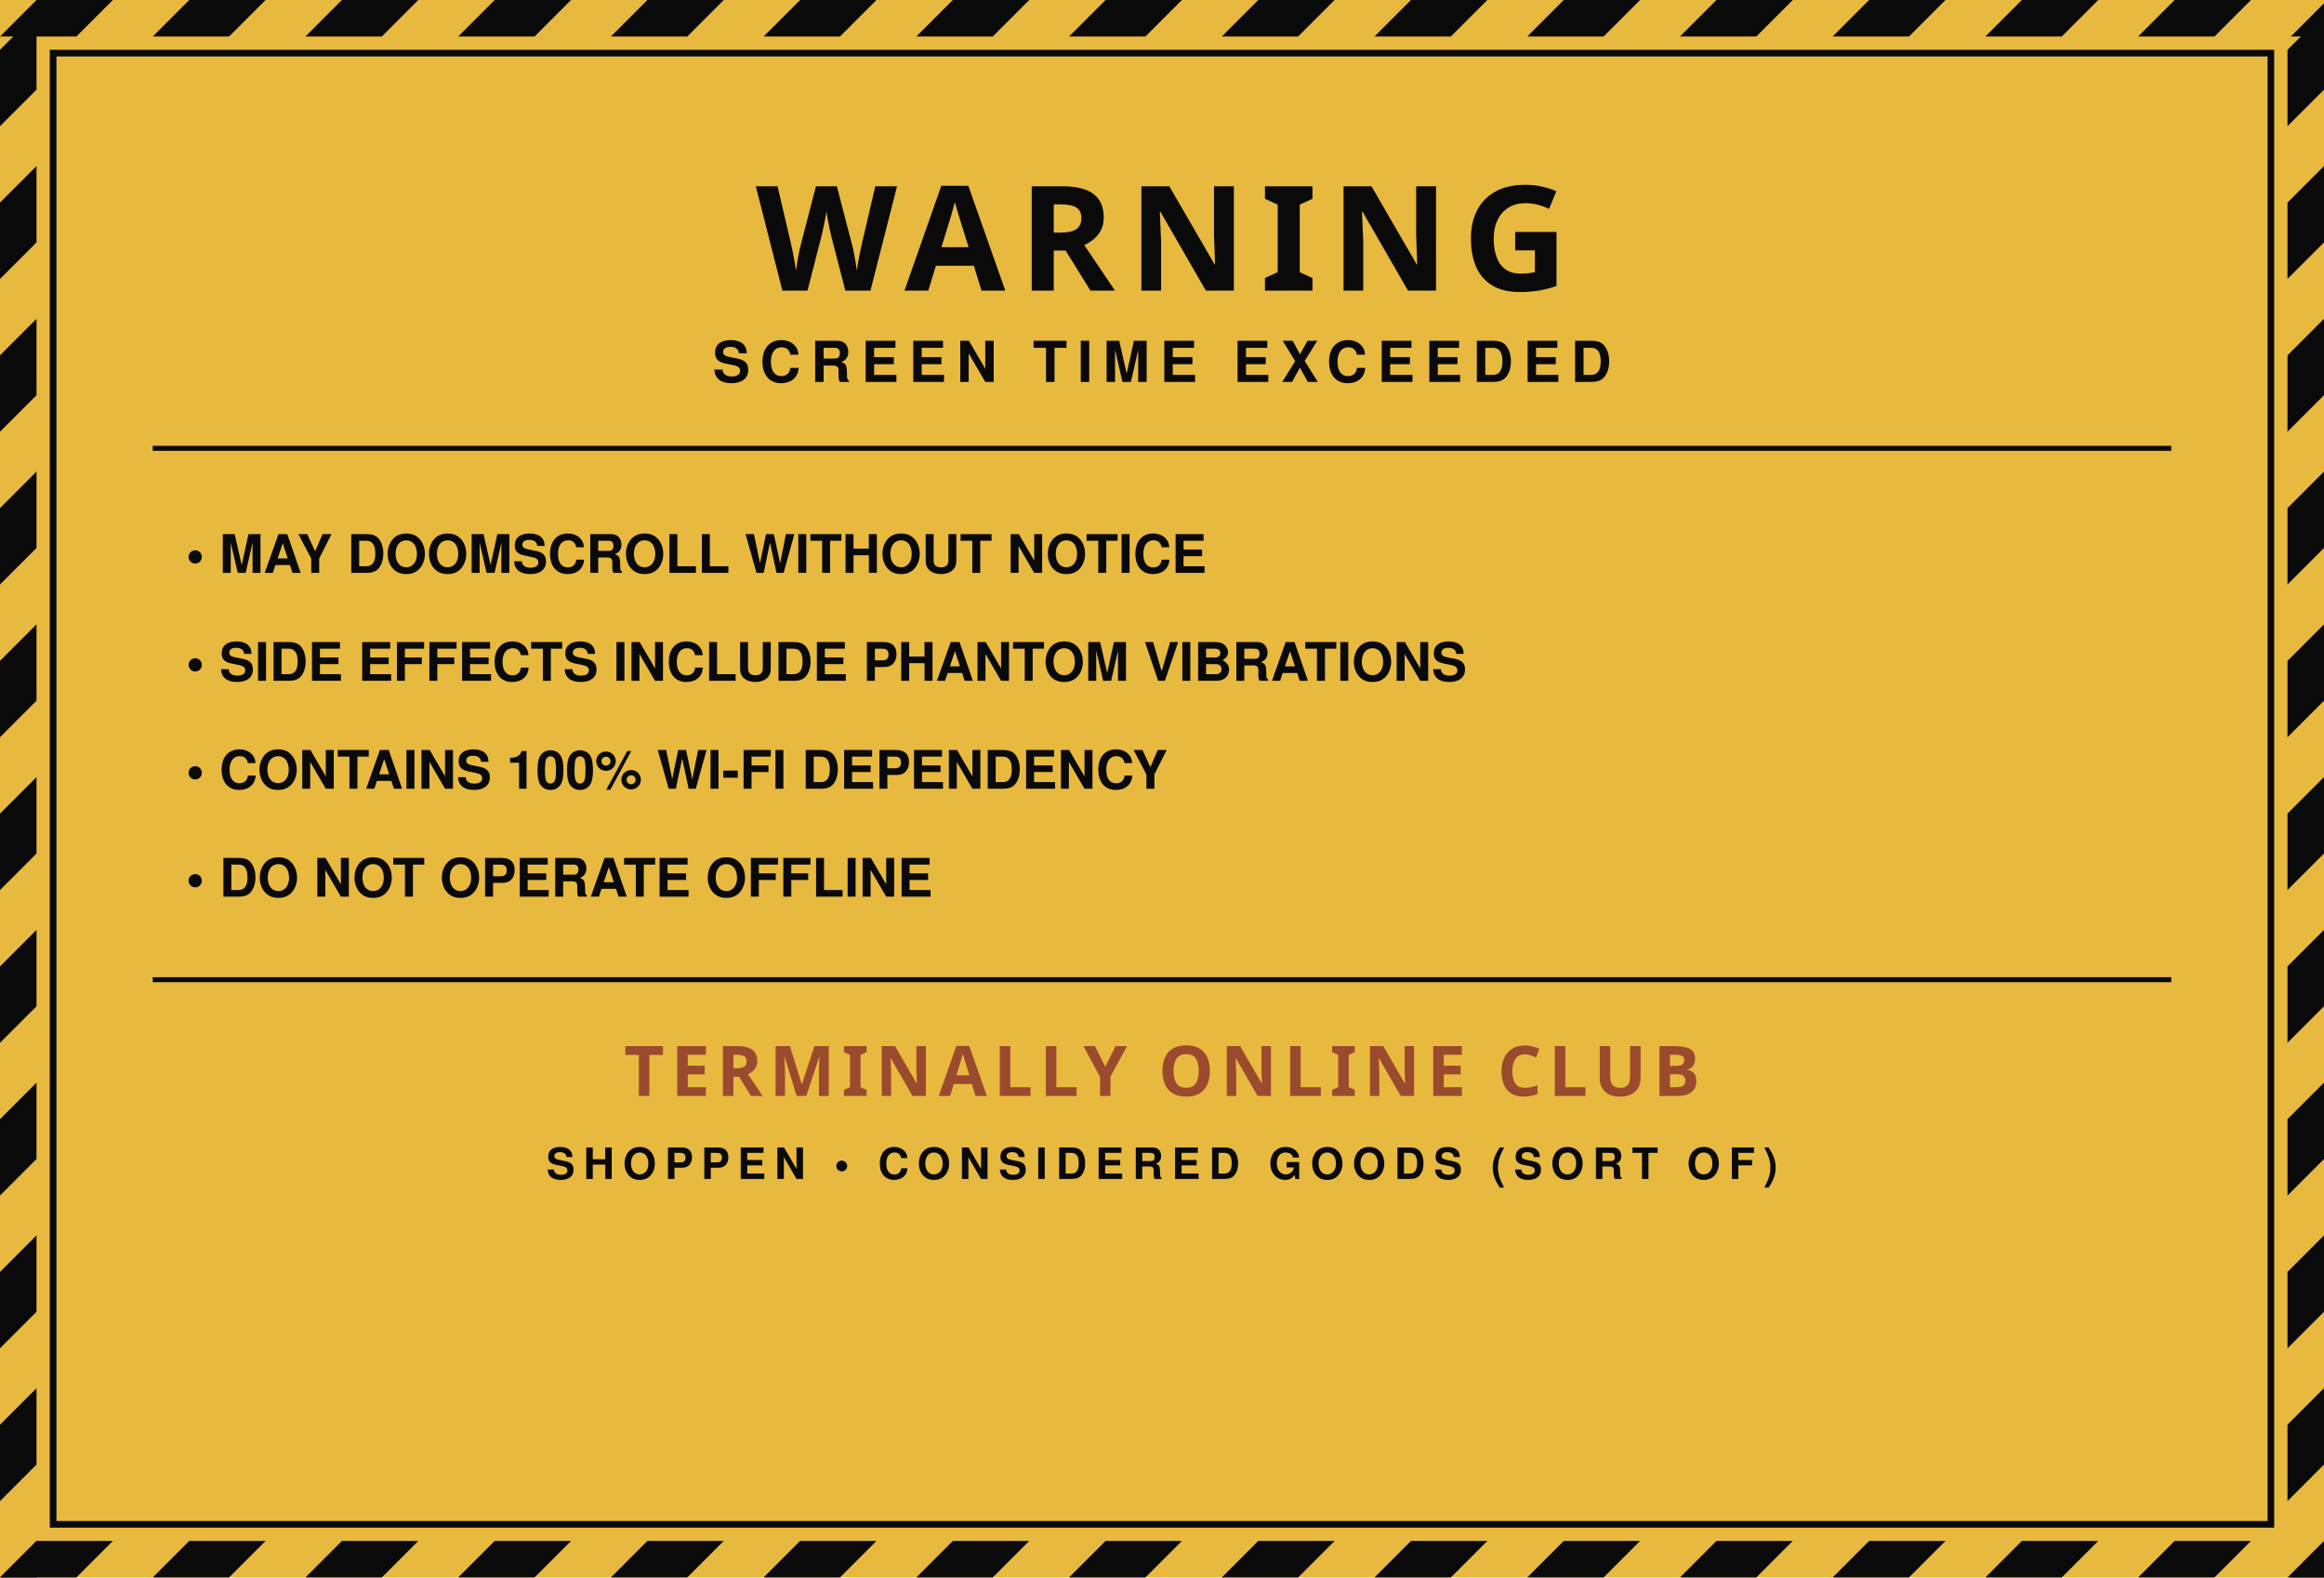
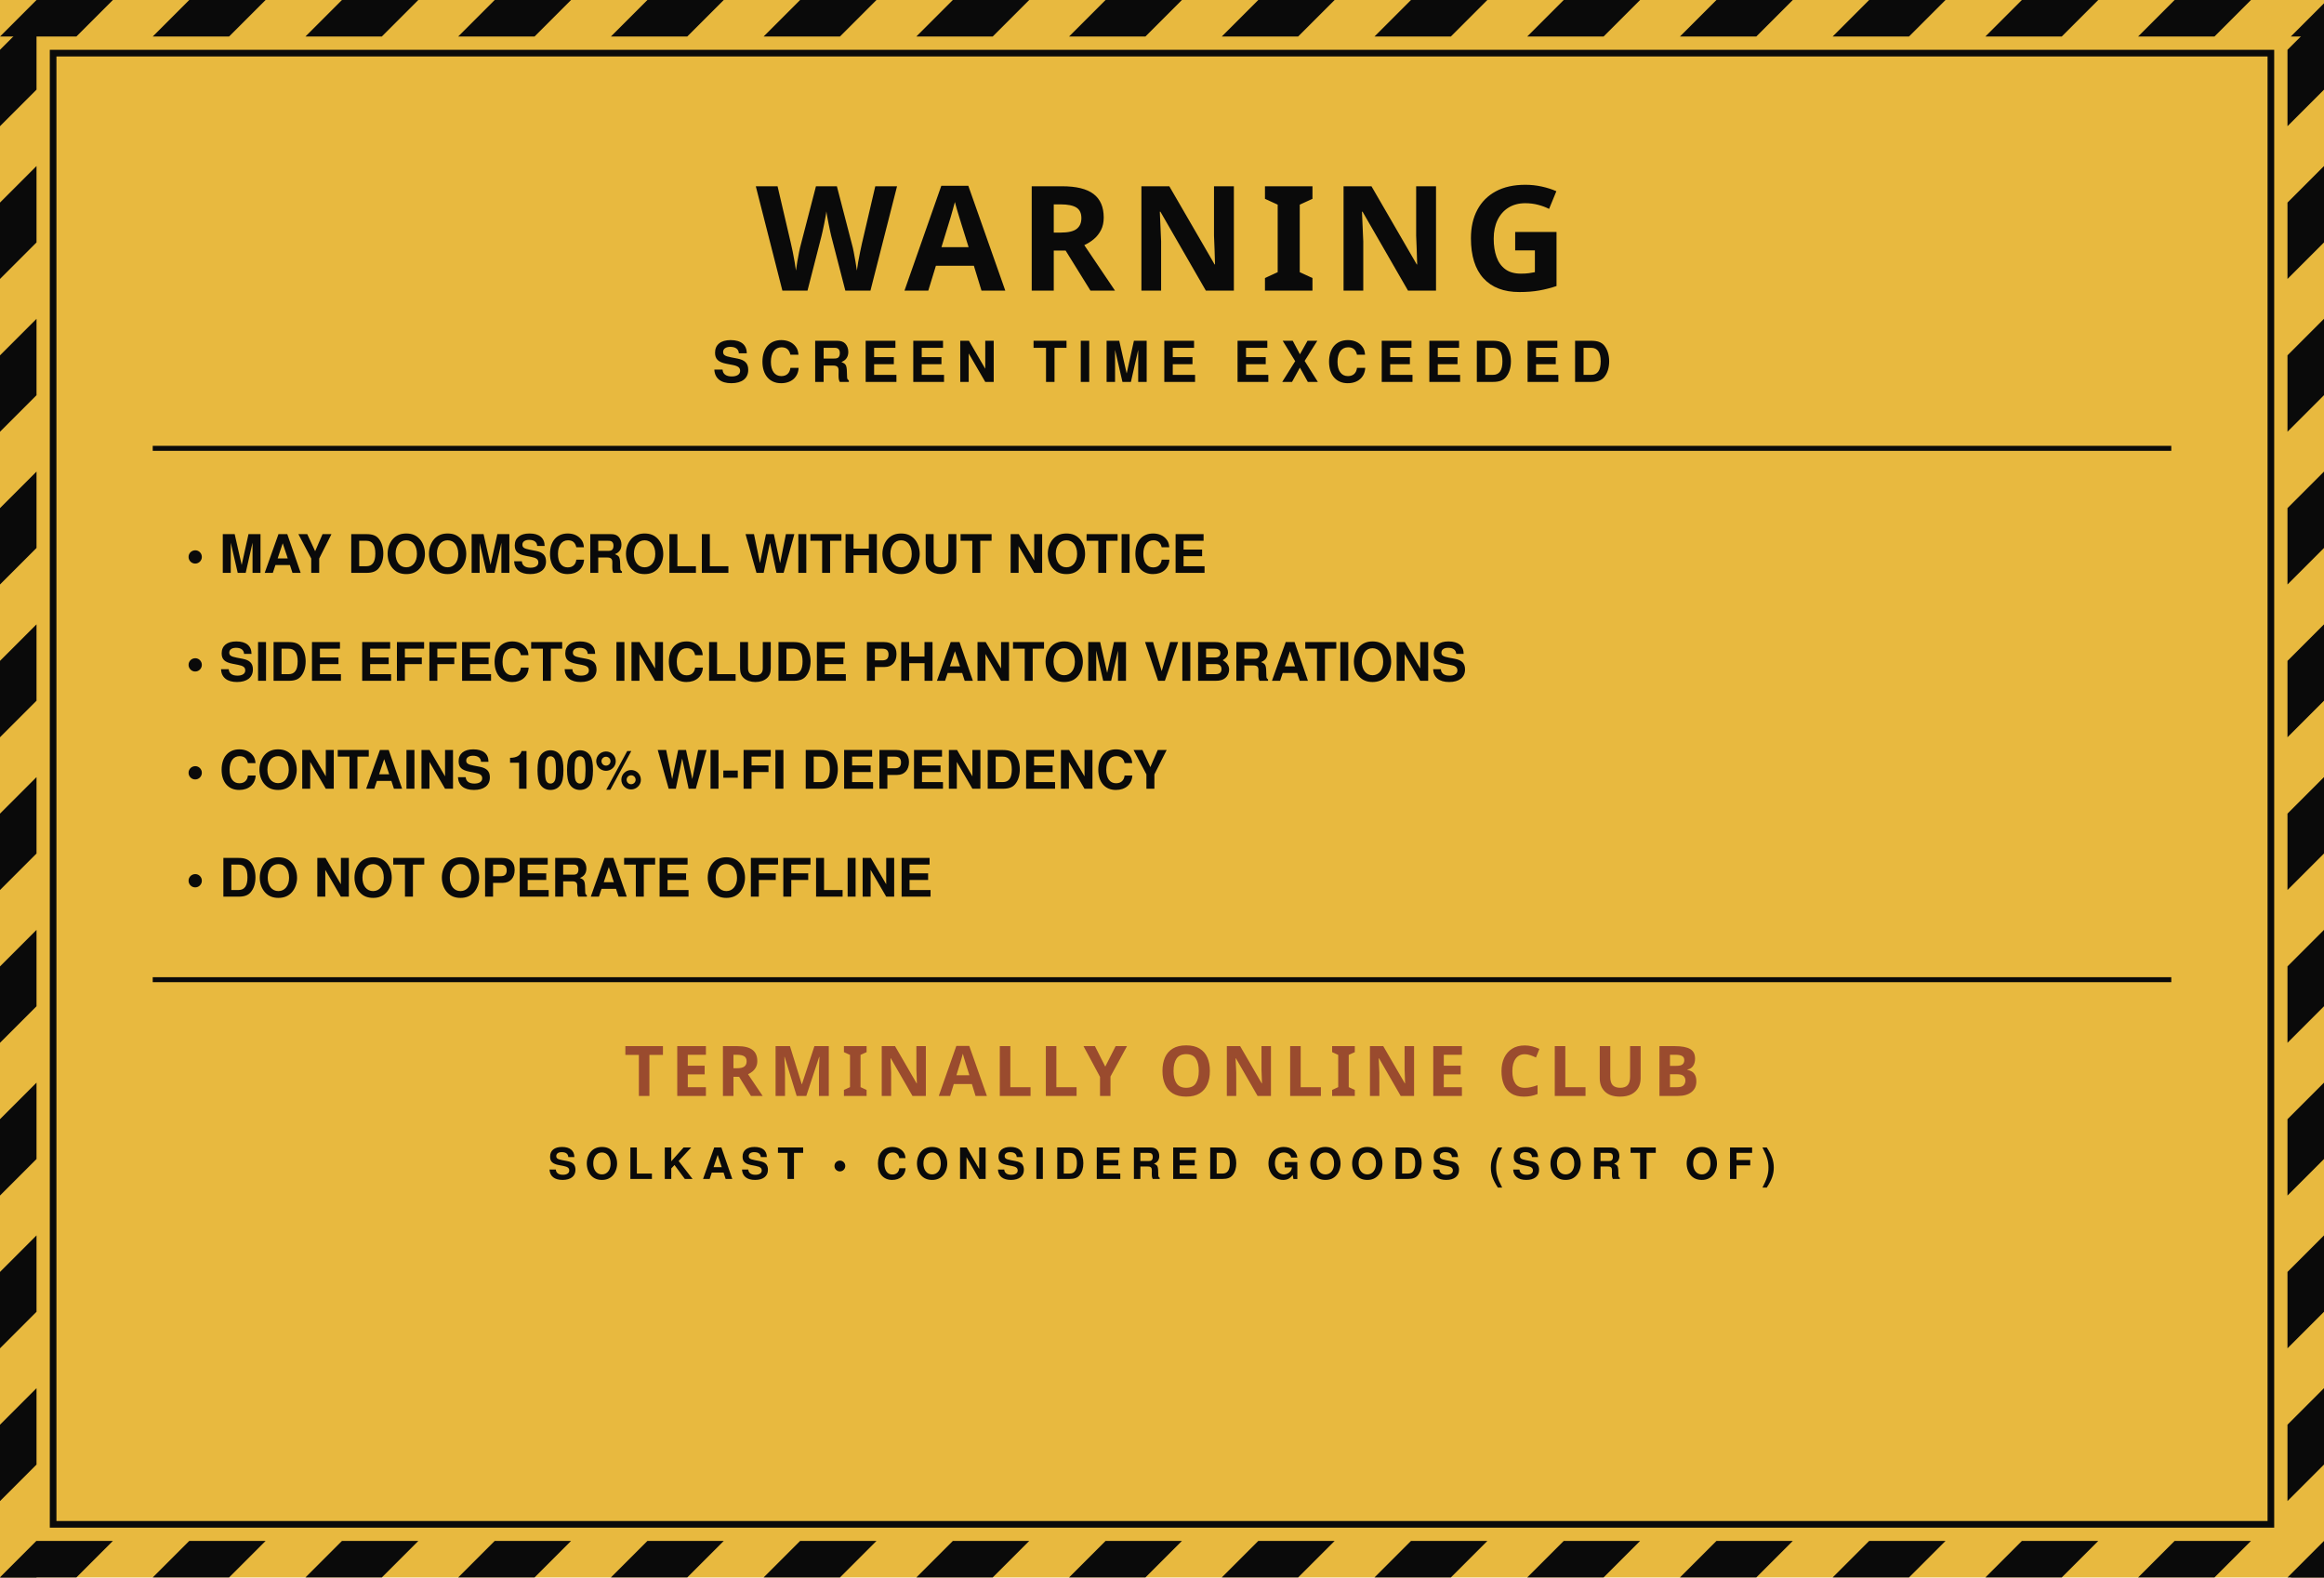
<svg xmlns="http://www.w3.org/2000/svg" viewBox="0 0 1400 950">
  <rect x="0" y="0" width="1400" height="950" fill="#E8B93F" />
  <clipPath id="d1">
    <rect x="0" y="0" width="1400" height="22" />
  </clipPath>
  <g clip-path="url(#d1)">
    <polygon points="-2944,22 -2898,22 -2876,0 -2922,0" fill="#0A0A0A" />
    <polygon points="-2852,22 -2806,22 -2784,0 -2830,0" fill="#0A0A0A" />
    <polygon points="-2760,22 -2714,22 -2692,0 -2738,0" fill="#0A0A0A" />
    <polygon points="-2668,22 -2622,22 -2600,0 -2646,0" fill="#0A0A0A" />
    <polygon points="-2576,22 -2530,22 -2508,0 -2554,0" fill="#0A0A0A" />
    <polygon points="-2484,22 -2438,22 -2416,0 -2462,0" fill="#0A0A0A" />
    <polygon points="-2392,22 -2346,22 -2324,0 -2370,0" fill="#0A0A0A" />
    <polygon points="-2300,22 -2254,22 -2232,0 -2278,0" fill="#0A0A0A" />
    <polygon points="-2208,22 -2162,22 -2140,0 -2186,0" fill="#0A0A0A" />
    <polygon points="-2116,22 -2070,22 -2048,0 -2094,0" fill="#0A0A0A" />
    <polygon points="-2024,22 -1978,22 -1956,0 -2002,0" fill="#0A0A0A" />
    <polygon points="-1932,22 -1886,22 -1864,0 -1910,0" fill="#0A0A0A" />
    <polygon points="-1840,22 -1794,22 -1772,0 -1818,0" fill="#0A0A0A" />
    <polygon points="-1748,22 -1702,22 -1680,0 -1726,0" fill="#0A0A0A" />
    <polygon points="-1656,22 -1610,22 -1588,0 -1634,0" fill="#0A0A0A" />
    <polygon points="-1564,22 -1518,22 -1496,0 -1542,0" fill="#0A0A0A" />
    <polygon points="-1472,22 -1426,22 -1404,0 -1450,0" fill="#0A0A0A" />
    <polygon points="-1380,22 -1334,22 -1312,0 -1358,0" fill="#0A0A0A" />
    <polygon points="-1288,22 -1242,22 -1220,0 -1266,0" fill="#0A0A0A" />
    <polygon points="-1196,22 -1150,22 -1128,0 -1174,0" fill="#0A0A0A" />
    <polygon points="-1104,22 -1058,22 -1036,0 -1082,0" fill="#0A0A0A" />
    <polygon points="-1012,22 -966,22 -944,0 -990,0" fill="#0A0A0A" />
    <polygon points="-920,22 -874,22 -852,0 -898,0" fill="#0A0A0A" />
    <polygon points="-828,22 -782,22 -760,0 -806,0" fill="#0A0A0A" />
    <polygon points="-736,22 -690,22 -668,0 -714,0" fill="#0A0A0A" />
    <polygon points="-644,22 -598,22 -576,0 -622,0" fill="#0A0A0A" />
    <polygon points="-552,22 -506,22 -484,0 -530,0" fill="#0A0A0A" />
    <polygon points="-460,22 -414,22 -392,0 -438,0" fill="#0A0A0A" />
    <polygon points="-368,22 -322,22 -300,0 -346,0" fill="#0A0A0A" />
    <polygon points="-276,22 -230,22 -208,0 -254,0" fill="#0A0A0A" />
    <polygon points="-184,22 -138,22 -116,0 -162,0" fill="#0A0A0A" />
    <polygon points="-92,22 -46,22 -24,0 -70,0" fill="#0A0A0A" />
    <polygon points="0,22 46,22 68,0 22,0" fill="#0A0A0A" />
    <polygon points="92,22 138,22 160,0 114,0" fill="#0A0A0A" />
    <polygon points="184,22 230,22 252,0 206,0" fill="#0A0A0A" />
    <polygon points="276,22 322,22 344,0 298,0" fill="#0A0A0A" />
    <polygon points="368,22 414,22 436,0 390,0" fill="#0A0A0A" />
    <polygon points="460,22 506,22 528,0 482,0" fill="#0A0A0A" />
    <polygon points="552,22 598,22 620,0 574,0" fill="#0A0A0A" />
    <polygon points="644,22 690,22 712,0 666,0" fill="#0A0A0A" />
    <polygon points="736,22 782,22 804,0 758,0" fill="#0A0A0A" />
    <polygon points="828,22 874,22 896,0 850,0" fill="#0A0A0A" />
    <polygon points="920,22 966,22 988,0 942,0" fill="#0A0A0A" />
    <polygon points="1012,22 1058,22 1080,0 1034,0" fill="#0A0A0A" />
    <polygon points="1104,22 1150,22 1172,0 1126,0" fill="#0A0A0A" />
    <polygon points="1196,22 1242,22 1264,0 1218,0" fill="#0A0A0A" />
    <polygon points="1288,22 1334,22 1356,0 1310,0" fill="#0A0A0A" />
    <polygon points="1380,22 1426,22 1448,0 1402,0" fill="#0A0A0A" />
    <polygon points="1472,22 1518,22 1540,0 1494,0" fill="#0A0A0A" />
    <polygon points="1564,22 1610,22 1632,0 1586,0" fill="#0A0A0A" />
    <polygon points="1656,22 1702,22 1724,0 1678,0" fill="#0A0A0A" />
    <polygon points="1748,22 1794,22 1816,0 1770,0" fill="#0A0A0A" />
    <polygon points="1840,22 1886,22 1908,0 1862,0" fill="#0A0A0A" />
    <polygon points="1932,22 1978,22 2000,0 1954,0" fill="#0A0A0A" />
    <polygon points="2024,22 2070,22 2092,0 2046,0" fill="#0A0A0A" />
    <polygon points="2116,22 2162,22 2184,0 2138,0" fill="#0A0A0A" />
    <polygon points="2208,22 2254,22 2276,0 2230,0" fill="#0A0A0A" />
    <polygon points="2300,22 2346,22 2368,0 2322,0" fill="#0A0A0A" />
    <polygon points="2392,22 2438,22 2460,0 2414,0" fill="#0A0A0A" />
    <polygon points="2484,22 2530,22 2552,0 2506,0" fill="#0A0A0A" />
    <polygon points="2576,22 2622,22 2644,0 2598,0" fill="#0A0A0A" />
    <polygon points="2668,22 2714,22 2736,0 2690,0" fill="#0A0A0A" />
    <polygon points="2760,22 2806,22 2828,0 2782,0" fill="#0A0A0A" />
    <polygon points="2852,22 2898,22 2920,0 2874,0" fill="#0A0A0A" />
  </g>
  <clipPath id="d2">
    <rect x="0" y="928" width="1400" height="22" />
  </clipPath>
  <g clip-path="url(#d2)">
    <polygon points="-2944,950 -2898,950 -2876,928 -2922,928" fill="#0A0A0A" />
    <polygon points="-2852,950 -2806,950 -2784,928 -2830,928" fill="#0A0A0A" />
    <polygon points="-2760,950 -2714,950 -2692,928 -2738,928" fill="#0A0A0A" />
    <polygon points="-2668,950 -2622,950 -2600,928 -2646,928" fill="#0A0A0A" />
    <polygon points="-2576,950 -2530,950 -2508,928 -2554,928" fill="#0A0A0A" />
    <polygon points="-2484,950 -2438,950 -2416,928 -2462,928" fill="#0A0A0A" />
    <polygon points="-2392,950 -2346,950 -2324,928 -2370,928" fill="#0A0A0A" />
    <polygon points="-2300,950 -2254,950 -2232,928 -2278,928" fill="#0A0A0A" />
    <polygon points="-2208,950 -2162,950 -2140,928 -2186,928" fill="#0A0A0A" />
    <polygon points="-2116,950 -2070,950 -2048,928 -2094,928" fill="#0A0A0A" />
    <polygon points="-2024,950 -1978,950 -1956,928 -2002,928" fill="#0A0A0A" />
    <polygon points="-1932,950 -1886,950 -1864,928 -1910,928" fill="#0A0A0A" />
    <polygon points="-1840,950 -1794,950 -1772,928 -1818,928" fill="#0A0A0A" />
    <polygon points="-1748,950 -1702,950 -1680,928 -1726,928" fill="#0A0A0A" />
    <polygon points="-1656,950 -1610,950 -1588,928 -1634,928" fill="#0A0A0A" />
    <polygon points="-1564,950 -1518,950 -1496,928 -1542,928" fill="#0A0A0A" />
    <polygon points="-1472,950 -1426,950 -1404,928 -1450,928" fill="#0A0A0A" />
    <polygon points="-1380,950 -1334,950 -1312,928 -1358,928" fill="#0A0A0A" />
    <polygon points="-1288,950 -1242,950 -1220,928 -1266,928" fill="#0A0A0A" />
    <polygon points="-1196,950 -1150,950 -1128,928 -1174,928" fill="#0A0A0A" />
    <polygon points="-1104,950 -1058,950 -1036,928 -1082,928" fill="#0A0A0A" />
    <polygon points="-1012,950 -966,950 -944,928 -990,928" fill="#0A0A0A" />
    <polygon points="-920,950 -874,950 -852,928 -898,928" fill="#0A0A0A" />
    <polygon points="-828,950 -782,950 -760,928 -806,928" fill="#0A0A0A" />
    <polygon points="-736,950 -690,950 -668,928 -714,928" fill="#0A0A0A" />
    <polygon points="-644,950 -598,950 -576,928 -622,928" fill="#0A0A0A" />
    <polygon points="-552,950 -506,950 -484,928 -530,928" fill="#0A0A0A" />
    <polygon points="-460,950 -414,950 -392,928 -438,928" fill="#0A0A0A" />
    <polygon points="-368,950 -322,950 -300,928 -346,928" fill="#0A0A0A" />
    <polygon points="-276,950 -230,950 -208,928 -254,928" fill="#0A0A0A" />
    <polygon points="-184,950 -138,950 -116,928 -162,928" fill="#0A0A0A" />
    <polygon points="-92,950 -46,950 -24,928 -70,928" fill="#0A0A0A" />
    <polygon points="0,950 46,950 68,928 22,928" fill="#0A0A0A" />
    <polygon points="92,950 138,950 160,928 114,928" fill="#0A0A0A" />
    <polygon points="184,950 230,950 252,928 206,928" fill="#0A0A0A" />
    <polygon points="276,950 322,950 344,928 298,928" fill="#0A0A0A" />
    <polygon points="368,950 414,950 436,928 390,928" fill="#0A0A0A" />
    <polygon points="460,950 506,950 528,928 482,928" fill="#0A0A0A" />
    <polygon points="552,950 598,950 620,928 574,928" fill="#0A0A0A" />
    <polygon points="644,950 690,950 712,928 666,928" fill="#0A0A0A" />
    <polygon points="736,950 782,950 804,928 758,928" fill="#0A0A0A" />
    <polygon points="828,950 874,950 896,928 850,928" fill="#0A0A0A" />
    <polygon points="920,950 966,950 988,928 942,928" fill="#0A0A0A" />
    <polygon points="1012,950 1058,950 1080,928 1034,928" fill="#0A0A0A" />
    <polygon points="1104,950 1150,950 1172,928 1126,928" fill="#0A0A0A" />
    <polygon points="1196,950 1242,950 1264,928 1218,928" fill="#0A0A0A" />
    <polygon points="1288,950 1334,950 1356,928 1310,928" fill="#0A0A0A" />
    <polygon points="1380,950 1426,950 1448,928 1402,928" fill="#0A0A0A" />
    <polygon points="1472,950 1518,950 1540,928 1494,928" fill="#0A0A0A" />
    <polygon points="1564,950 1610,950 1632,928 1586,928" fill="#0A0A0A" />
    <polygon points="1656,950 1702,950 1724,928 1678,928" fill="#0A0A0A" />
    <polygon points="1748,950 1794,950 1816,928 1770,928" fill="#0A0A0A" />
    <polygon points="1840,950 1886,950 1908,928 1862,928" fill="#0A0A0A" />
    <polygon points="1932,950 1978,950 2000,928 1954,928" fill="#0A0A0A" />
    <polygon points="2024,950 2070,950 2092,928 2046,928" fill="#0A0A0A" />
    <polygon points="2116,950 2162,950 2184,928 2138,928" fill="#0A0A0A" />
    <polygon points="2208,950 2254,950 2276,928 2230,928" fill="#0A0A0A" />
    <polygon points="2300,950 2346,950 2368,928 2322,928" fill="#0A0A0A" />
    <polygon points="2392,950 2438,950 2460,928 2414,928" fill="#0A0A0A" />
    <polygon points="2484,950 2530,950 2552,928 2506,928" fill="#0A0A0A" />
    <polygon points="2576,950 2622,950 2644,928 2598,928" fill="#0A0A0A" />
    <polygon points="2668,950 2714,950 2736,928 2690,928" fill="#0A0A0A" />
    <polygon points="2760,950 2806,950 2828,928 2782,928" fill="#0A0A0A" />
    <polygon points="2852,950 2898,950 2920,928 2874,928" fill="#0A0A0A" />
  </g>
  <clipPath id="d3">
    <rect x="0" y="0" width="22" height="950" />
  </clipPath>
  <g clip-path="url(#d3)">
    <polygon points="-2116,950 -2070,950 -1120,0 -1166,0" fill="#0A0A0A" />
    <polygon points="-2024,950 -1978,950 -1028,0 -1074,0" fill="#0A0A0A" />
    <polygon points="-1932,950 -1886,950 -936,0 -982,0" fill="#0A0A0A" />
    <polygon points="-1840,950 -1794,950 -844,0 -890,0" fill="#0A0A0A" />
    <polygon points="-1748,950 -1702,950 -752,0 -798,0" fill="#0A0A0A" />
    <polygon points="-1656,950 -1610,950 -660,0 -706,0" fill="#0A0A0A" />
    <polygon points="-1564,950 -1518,950 -568,0 -614,0" fill="#0A0A0A" />
    <polygon points="-1472,950 -1426,950 -476,0 -522,0" fill="#0A0A0A" />
    <polygon points="-1380,950 -1334,950 -384,0 -430,0" fill="#0A0A0A" />
    <polygon points="-1288,950 -1242,950 -292,0 -338,0" fill="#0A0A0A" />
    <polygon points="-1196,950 -1150,950 -200,0 -246,0" fill="#0A0A0A" />
    <polygon points="-1104,950 -1058,950 -108,0 -154,0" fill="#0A0A0A" />
    <polygon points="-1012,950 -966,950 -16,0 -62,0" fill="#0A0A0A" />
    <polygon points="-920,950 -874,950 76,0 30,0" fill="#0A0A0A" />
    <polygon points="-828,950 -782,950 168,0 122,0" fill="#0A0A0A" />
    <polygon points="-736,950 -690,950 260,0 214,0" fill="#0A0A0A" />
    <polygon points="-644,950 -598,950 352,0 306,0" fill="#0A0A0A" />
    <polygon points="-552,950 -506,950 444,0 398,0" fill="#0A0A0A" />
    <polygon points="-460,950 -414,950 536,0 490,0" fill="#0A0A0A" />
    <polygon points="-368,950 -322,950 628,0 582,0" fill="#0A0A0A" />
    <polygon points="-276,950 -230,950 720,0 674,0" fill="#0A0A0A" />
    <polygon points="-184,950 -138,950 812,0 766,0" fill="#0A0A0A" />
    <polygon points="-92,950 -46,950 904,0 858,0" fill="#0A0A0A" />
    <polygon points="0,950 46,950 996,0 950,0" fill="#0A0A0A" />
    <polygon points="92,950 138,950 1088,0 1042,0" fill="#0A0A0A" />
    <polygon points="184,950 230,950 1180,0 1134,0" fill="#0A0A0A" />
    <polygon points="276,950 322,950 1272,0 1226,0" fill="#0A0A0A" />
    <polygon points="368,950 414,950 1364,0 1318,0" fill="#0A0A0A" />
    <polygon points="460,950 506,950 1456,0 1410,0" fill="#0A0A0A" />
    <polygon points="552,950 598,950 1548,0 1502,0" fill="#0A0A0A" />
    <polygon points="644,950 690,950 1640,0 1594,0" fill="#0A0A0A" />
    <polygon points="736,950 782,950 1732,0 1686,0" fill="#0A0A0A" />
    <polygon points="828,950 874,950 1824,0 1778,0" fill="#0A0A0A" />
    <polygon points="920,950 966,950 1916,0 1870,0" fill="#0A0A0A" />
    <polygon points="1012,950 1058,950 2008,0 1962,0" fill="#0A0A0A" />
    <polygon points="1104,950 1150,950 2100,0 2054,0" fill="#0A0A0A" />
    <polygon points="1196,950 1242,950 2192,0 2146,0" fill="#0A0A0A" />
    <polygon points="1288,950 1334,950 2284,0 2238,0" fill="#0A0A0A" />
    <polygon points="1380,950 1426,950 2376,0 2330,0" fill="#0A0A0A" />
    <polygon points="1472,950 1518,950 2468,0 2422,0" fill="#0A0A0A" />
    <polygon points="1564,950 1610,950 2560,0 2514,0" fill="#0A0A0A" />
    <polygon points="1656,950 1702,950 2652,0 2606,0" fill="#0A0A0A" />
    <polygon points="1748,950 1794,950 2744,0 2698,0" fill="#0A0A0A" />
    <polygon points="1840,950 1886,950 2836,0 2790,0" fill="#0A0A0A" />
    <polygon points="1932,950 1978,950 2928,0 2882,0" fill="#0A0A0A" />
    <polygon points="2024,950 2070,950 3020,0 2974,0" fill="#0A0A0A" />
  </g>
  <clipPath id="d4">
    <rect x="1378" y="0" width="22" height="950" />
  </clipPath>
  <g clip-path="url(#d4)">
    <polygon points="-738,950 -692,950 258,0 212,0" fill="#0A0A0A" />
    <polygon points="-646,950 -600,950 350,0 304,0" fill="#0A0A0A" />
    <polygon points="-554,950 -508,950 442,0 396,0" fill="#0A0A0A" />
    <polygon points="-462,950 -416,950 534,0 488,0" fill="#0A0A0A" />
    <polygon points="-370,950 -324,950 626,0 580,0" fill="#0A0A0A" />
    <polygon points="-278,950 -232,950 718,0 672,0" fill="#0A0A0A" />
    <polygon points="-186,950 -140,950 810,0 764,0" fill="#0A0A0A" />
    <polygon points="-94,950 -48,950 902,0 856,0" fill="#0A0A0A" />
    <polygon points="-2,950 44,950 994,0 948,0" fill="#0A0A0A" />
    <polygon points="90,950 136,950 1086,0 1040,0" fill="#0A0A0A" />
    <polygon points="182,950 228,950 1178,0 1132,0" fill="#0A0A0A" />
    <polygon points="274,950 320,950 1270,0 1224,0" fill="#0A0A0A" />
    <polygon points="366,950 412,950 1362,0 1316,0" fill="#0A0A0A" />
    <polygon points="458,950 504,950 1454,0 1408,0" fill="#0A0A0A" />
    <polygon points="550,950 596,950 1546,0 1500,0" fill="#0A0A0A" />
    <polygon points="642,950 688,950 1638,0 1592,0" fill="#0A0A0A" />
    <polygon points="734,950 780,950 1730,0 1684,0" fill="#0A0A0A" />
    <polygon points="826,950 872,950 1822,0 1776,0" fill="#0A0A0A" />
    <polygon points="918,950 964,950 1914,0 1868,0" fill="#0A0A0A" />
    <polygon points="1010,950 1056,950 2006,0 1960,0" fill="#0A0A0A" />
    <polygon points="1102,950 1148,950 2098,0 2052,0" fill="#0A0A0A" />
    <polygon points="1194,950 1240,950 2190,0 2144,0" fill="#0A0A0A" />
    <polygon points="1286,950 1332,950 2282,0 2236,0" fill="#0A0A0A" />
    <polygon points="1378,950 1424,950 2374,0 2328,0" fill="#0A0A0A" />
    <polygon points="1470,950 1516,950 2466,0 2420,0" fill="#0A0A0A" />
    <polygon points="1562,950 1608,950 2558,0 2512,0" fill="#0A0A0A" />
    <polygon points="1654,950 1700,950 2650,0 2604,0" fill="#0A0A0A" />
    <polygon points="1746,950 1792,950 2742,0 2696,0" fill="#0A0A0A" />
    <polygon points="1838,950 1884,950 2834,0 2788,0" fill="#0A0A0A" />
    <polygon points="1930,950 1976,950 2926,0 2880,0" fill="#0A0A0A" />
    <polygon points="2022,950 2068,950 3018,0 2972,0" fill="#0A0A0A" />
    <polygon points="2114,950 2160,950 3110,0 3064,0" fill="#0A0A0A" />
    <polygon points="2206,950 2252,950 3202,0 3156,0" fill="#0A0A0A" />
    <polygon points="2298,950 2344,950 3294,0 3248,0" fill="#0A0A0A" />
    <polygon points="2390,950 2436,950 3386,0 3340,0" fill="#0A0A0A" />
    <polygon points="2482,950 2528,950 3478,0 3432,0" fill="#0A0A0A" />
    <polygon points="2574,950 2620,950 3570,0 3524,0" fill="#0A0A0A" />
    <polygon points="2666,950 2712,950 3662,0 3616,0" fill="#0A0A0A" />
    <polygon points="2758,950 2804,950 3754,0 3708,0" fill="#0A0A0A" />
    <polygon points="2850,950 2896,950 3846,0 3800,0" fill="#0A0A0A" />
    <polygon points="2942,950 2988,950 3938,0 3892,0" fill="#0A0A0A" />
    <polygon points="3034,950 3080,950 4030,0 3984,0" fill="#0A0A0A" />
    <polygon points="3126,950 3172,950 4122,0 4076,0" fill="#0A0A0A" />
    <polygon points="3218,950 3264,950 4214,0 4168,0" fill="#0A0A0A" />
    <polygon points="3310,950 3356,950 4306,0 4260,0" fill="#0A0A0A" />
    <polygon points="3402,950 3448,950 4398,0 4352,0" fill="#0A0A0A" />
  </g>
  <rect x="32" y="32" width="1336" height="886" fill="none" stroke="#0A0A0A" stroke-width="4" />
  <text x="700.0" y="175" text-anchor="middle" font-family="Arial Black, Arial-Black, sans-serif" font-weight="900" font-size="88" letter-spacing="8" fill="#0A0A0A">WARNING</text>
  <text x="700.0" y="230" text-anchor="middle" font-family="Helvetica, Arial, sans-serif" font-weight="700" font-size="34" letter-spacing="6" fill="#0A0A0A">SCREEN TIME EXCEEDED</text>
  <line x1="92" y1="270" x2="1308" y2="270" stroke="#0A0A0A" stroke-width="3" />
  <text x="112" y="345" font-family="Helvetica, Arial, sans-serif" font-weight="700" font-size="32" fill="#0A0A0A">•  MAY DOOMSCROLL WITHOUT NOTICE</text>
  <text x="112" y="410" font-family="Helvetica, Arial, sans-serif" font-weight="700" font-size="32" fill="#0A0A0A">•  SIDE EFFECTS INCLUDE PHANTOM VIBRATIONS</text>
  <text x="112" y="475" font-family="Helvetica, Arial, sans-serif" font-weight="700" font-size="32" fill="#0A0A0A">•  CONTAINS 100% WI-FI DEPENDENCY</text>
  <text x="112" y="540" font-family="Helvetica, Arial, sans-serif" font-weight="700" font-size="32" fill="#0A0A0A">•  DO NOT OPERATE OFFLINE</text>
  <line x1="92" y1="590" x2="1308" y2="590" stroke="#0A0A0A" stroke-width="3" />
  <text x="700.0" y="660" text-anchor="middle" font-family="Arial Black, Arial-Black, sans-serif" font-weight="900" font-size="42" letter-spacing="4" fill="#9A4B2E">TERMINALLY ONLINE CLUB</text>
-   <text x="700.0" y="710" text-anchor="middle" font-family="Helvetica, Arial, sans-serif" font-weight="700" font-size="26" letter-spacing="5" fill="#0A0A0A">SHOPPEN • CONSIDERED GOODS (SORT OF)</text>
+   <text x="700.0" y="710" text-anchor="middle" font-family="Helvetica, Arial, sans-serif" font-weight="700" font-size="26" letter-spacing="5" fill="#0A0A0A">SOLKAST • CONSIDERED GOODS (SORT OF)</text>
</svg>
